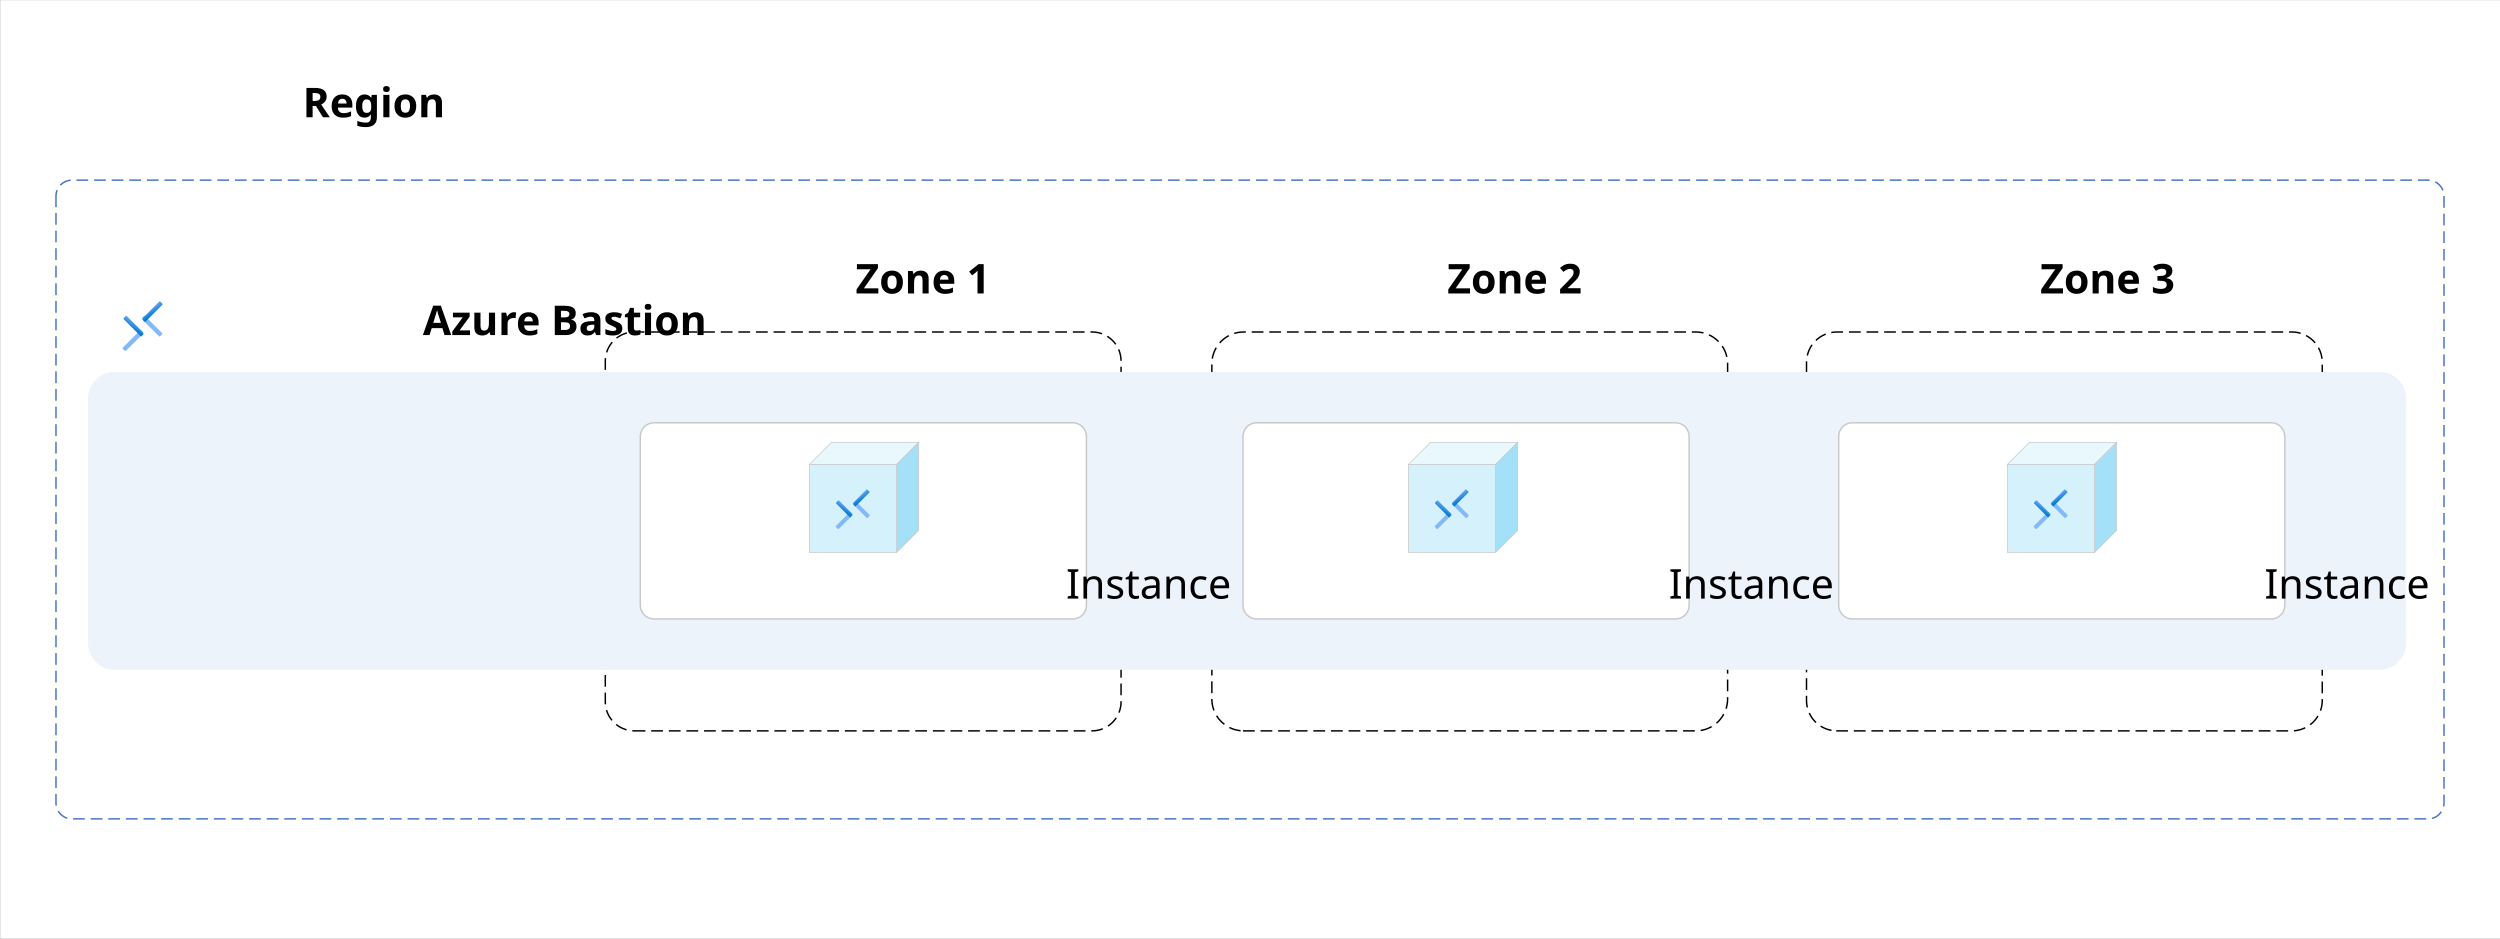
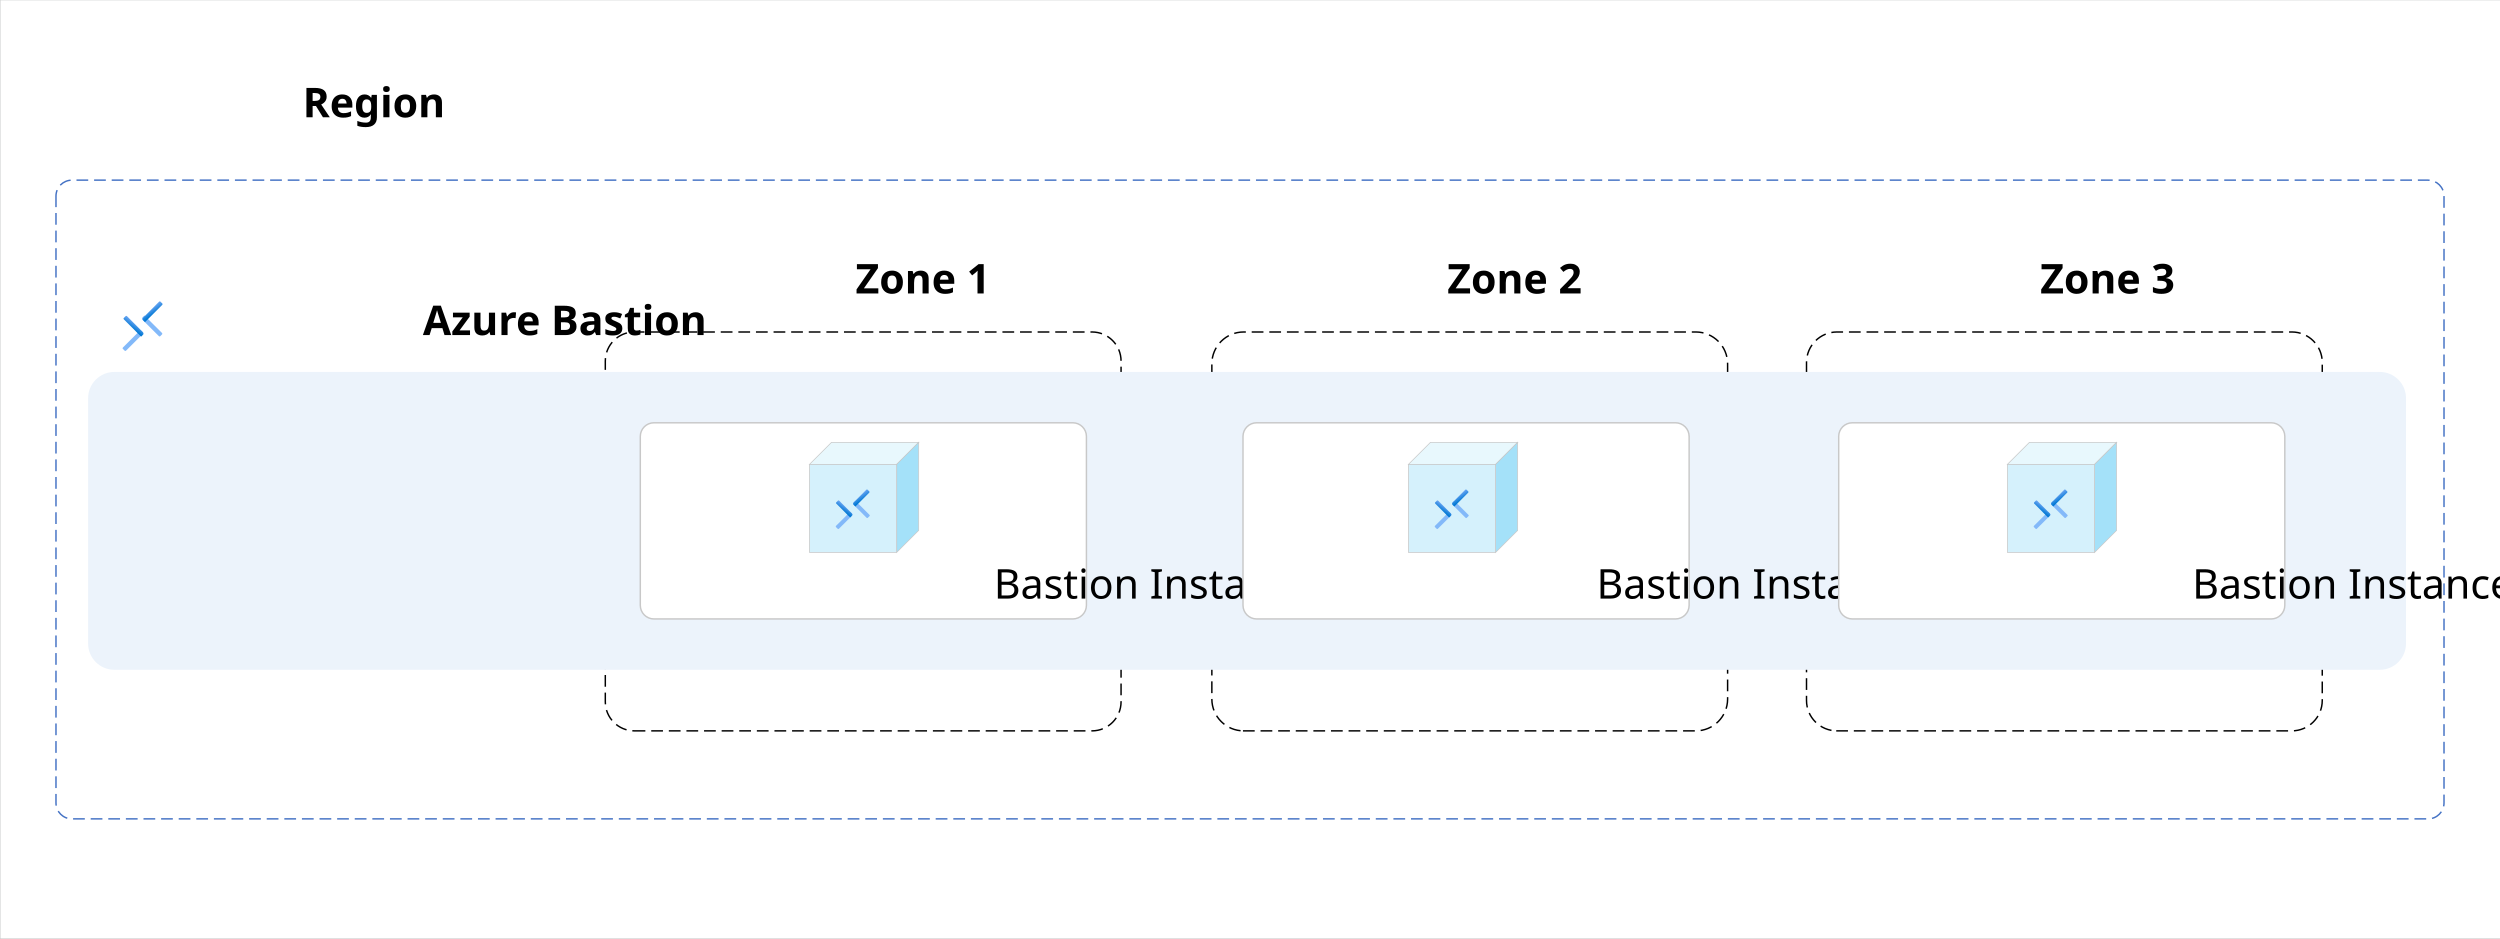
<svg xmlns="http://www.w3.org/2000/svg" xmlns:ns1="http://schemas.microsoft.com/visio/2003/SVGExtensions/" width="11.833in" height="4.444in" viewBox="0 0 852 320" xml:space="preserve" color-interpolation-filters="sRGB" class="st17">
  <ns1:documentProperties ns1:langID="2052" ns1:metric="true" ns1:viewMarkup="false">
    <ns1:userDefs>
      <ns1:ud ns1:nameU="msvSubprocessMaster" ns1:prompt="" ns1:val="VT4(Rectangle)" />
      <ns1:ud ns1:nameU="msvNoAutoConnect" ns1:val="VT0(1):26" />
      <ns1:ud ns1:nameU="visExportToWordPreferences" ns1:val="VT4(ConnectorsInclusion:0;DGsInclusion:1;EmptyMetadataInclusion:1;EmptyShapesInclusion:0;HyperlinkInclusion:0;SnippetTransparency:30;)" />
    </ns1:userDefs>
  </ns1:documentProperties>
  <style type="text/css">
	
		.st1 {fill:#ffffff;stroke:#c7c8c8;stroke-width:0.25}
		.st2 {fill:#ffffff;stroke:#4472c4;stroke-dasharray:3.5,2.5;stroke-width:0.5}
		.st3 {fill:none;stroke:none;stroke-width:0.5}
		.st4 {fill:#000000;font-family:Segoe UI;font-size:1.167em;font-weight:bold}
		.st5 {font-size:1em}
		.st6 {fill:#ffffff;stroke:#000000;stroke-dasharray:3.5,2.5;stroke-width:0.5}
		.st7 {fill:#ecf3fb;stroke:none;stroke-width:0.5}
		.st8 {fill:#83b9f9;stroke:none;stroke-linecap:butt;stroke-width:0.75}
		.st9 {fill:url(#grad0-37);stroke:none;stroke-linecap:butt;stroke-width:0.75}
		.st10 {fill:url(#grad0-43);stroke:none;stroke-linecap:butt;stroke-width:0.75}
		.st11 {fill:#ffffff;stroke:#c8c8c8;stroke-width:0.5}
		.st12 {fill:none;stroke:none;stroke-width:1.5}
		.st13 {fill:#000000;font-family:Segoe UI;font-size:1.167em}
		.st14 {fill:#e8f8fd;stroke:#c7c8c8;stroke-width:0.25}
		.st15 {fill:#a4e1f9;stroke:#c7c8c8;stroke-width:0.25}
		.st16 {fill:#d5f1fc;stroke:#c7c8c8;stroke-width:0.25}
		.st17 {fill:none;fill-rule:evenodd;font-size:12px;overflow:visible;stroke-linecap:square;stroke-miterlimit:3}
	
	</style>
  <defs id="Patterns_And_Gradients">
    <linearGradient id="grad0-37" x1="0" y1="0" x2="1" y2="0" gradientTransform="rotate(45.081 0.5 0.5)">
      <stop offset="0" stop-color="#5ea0ef" stop-opacity="1" />
      <stop offset="1" stop-color="#0078d4" stop-opacity="1" />
    </linearGradient>
    <linearGradient id="grad0-43" x1="0" y1="0" x2="1" y2="0" gradientTransform="rotate(-45.081 0.5 0.5)">
      <stop offset="0" stop-color="#5ea0ef" stop-opacity="1" />
      <stop offset="1" stop-color="#0078d4" stop-opacity="1" />
    </linearGradient>
  </defs>
  <g ns1:mID="12" ns1:index="1" ns1:groupContext="foregroundPage">
    <ns1:userDefs>
      <ns1:ud ns1:nameU="msvThemeOrder" ns1:val="VT0(0):26" />
      <ns1:ud ns1:nameU="visNavType" ns1:val="VT0(1):26" />
    </ns1:userDefs>
    <ns1:pageProperties ns1:drawingScale="0.0138889" ns1:pageScale="0.0138889" ns1:drawingUnits="29" ns1:shadowOffsetX="8.50394" ns1:shadowOffsetY="-8.50394" />
    <ns1:layer ns1:name="Flowchart" ns1:index="0" />
    <ns1:layer ns1:name="Connector" ns1:index="1" />
    <g id="shape70-1" ns1:mID="70" ns1:groupContext="shape" transform="translate(8.83032E-06,-0.0244957)">
      <ns1:userDefs>
        <ns1:ud ns1:nameU="visVersion" ns1:val="VT0(15):26" />
        <ns1:ud ns1:nameU="visNavOrder" ns1:val="VT0(23000):26" />
      </ns1:userDefs>
      <rect x="0" y="7.82502E-06" width="855" height="320" class="st1" />
    </g>
    <g id="group71-3" transform="translate(19.0489,-40.9021)" ns1:mID="71" ns1:groupContext="group">
      <ns1:userDefs>
        <ns1:ud ns1:nameU="visNavOrder" ns1:val="VT0(24000):26" />
      </ns1:userDefs>
      <g id="shape1-4" ns1:mID="1" ns1:groupContext="shape" transform="translate(320,102.307) rotate(90)">
        <ns1:userDefs>
          <ns1:ud ns1:nameU="CTypeTopLeftSnip" ns1:prompt="" ns1:val="VT0(0):5" />
          <ns1:ud ns1:nameU="CTypeTopRightSnip" ns1:prompt="" ns1:val="VT0(0):5" />
          <ns1:ud ns1:nameU="CTypeBotLeftSnip" ns1:prompt="" ns1:val="VT0(0):5" />
          <ns1:ud ns1:nameU="CTypeBotRightSnip" ns1:prompt="" ns1:val="VT0(0):5" />
          <ns1:ud ns1:nameU="CornerLockHoriz" ns1:prompt="" ns1:val="VT0(1):5" />
          <ns1:ud ns1:nameU="CornerLockVert" ns1:prompt="" ns1:val="VT0(1):5" />
          <ns1:ud ns1:nameU="CornerLockDiag" ns1:prompt="" ns1:val="VT0(0):5" />
          <ns1:ud ns1:nameU="TopLeftOffset" ns1:prompt="" ns1:val="VT0(0.15748031496063):24" />
          <ns1:ud ns1:nameU="TopRightOffset" ns1:prompt="" ns1:val="VT0(0.15748031496063):24" />
          <ns1:ud ns1:nameU="BotLeftOffset" ns1:prompt="" ns1:val="VT0(0.15748031496063):24" />
          <ns1:ud ns1:nameU="BotRightOffset" ns1:prompt="" ns1:val="VT0(0.15748031496063):24" />
          <ns1:ud ns1:nameU="visVersion" ns1:prompt="" ns1:val="VT0(15):26" />
          <ns1:ud ns1:nameU="TopLeftOffset" ns1:prompt="" ns1:val="VT0(0.075399200410844):1" />
          <ns1:ud ns1:nameU="TopRightOffset" ns1:prompt="" ns1:val="VT0(0.075399200410844):1" />
          <ns1:ud ns1:nameU="BotLeftOffset" ns1:prompt="" ns1:val="VT0(0.075399200410844):1" />
          <ns1:ud ns1:nameU="BotRightOffset" ns1:prompt="" ns1:val="VT0(0.075399200410844):1" />
          <ns1:ud ns1:nameU="visNavOrder" ns1:val="VT0(13000):26" />
        </ns1:userDefs>
        <path d="M5.43 320 L212.26 320 A5.429 5.429 -180 0 0 217.69 314.57 L217.69 -488.47 A5.429 5.429 -180 0 0         212.26 -493.9 L5.43 -493.9 A5.429 5.429 -180 0 0 0 -488.47 L0 314.57 A5.429 5.429 -180 0 0 5.43         320 Z" class="st2" />
      </g>
      <g id="shape2-6" ns1:mID="2" ns1:groupContext="shape" transform="translate(188.415,-166.572)">
        <ns1:userDefs>
          <ns1:ud ns1:nameU="visNavOrder" ns1:prompt="" ns1:val="VT0(4000):26" />
        </ns1:userDefs>
        <ns1:textBlock ns1:margins="rect(4,4,4,4)" ns1:tabSpace="42.5197" />
        <ns1:textRect cx="93.017" cy="303.286" width="186.04" height="33.429" />
        <rect x="0" y="286.571" width="186.035" height="33.429" class="st3" />
        <text x="4" y="307.49" class="st4" ns1:langID="1033">
          <ns1:paragraph ns1:bulletSize="0.166667" />
          <ns1:tabList />Zone 1</text>
      </g>
      <g id="shape3-9" ns1:mID="3" ns1:groupContext="shape" transform="translate(-6.39488E-14,-226.62)">
        <ns1:userDefs>
          <ns1:ud ns1:nameU="visNavOrder" ns1:prompt="" ns1:val="VT0(5000):26" />
        </ns1:userDefs>
        <ns1:textBlock ns1:margins="rect(4,4,4,4)" ns1:tabSpace="42.5197" />
        <ns1:textRect cx="93.017" cy="303.286" width="186.04" height="33.429" />
        <rect x="0" y="286.571" width="186.035" height="33.429" class="st3" />
        <text x="4" y="307.49" class="st4" ns1:langID="1033">
          <ns1:paragraph ns1:bulletSize="0.166667" />
          <ns1:tabList />Region</text>
      </g>
      <g id="shape4-12" ns1:mID="4" ns1:groupContext="shape" transform="translate(390.088,-166.572)">
        <ns1:userDefs>
          <ns1:ud ns1:nameU="visNavOrder" ns1:prompt="" ns1:val="VT0(6000):26" />
        </ns1:userDefs>
        <ns1:textBlock ns1:margins="rect(4,4,4,4)" ns1:tabSpace="42.5197" />
        <ns1:textRect cx="93.017" cy="303.286" width="186.04" height="33.429" />
        <rect x="0" y="286.571" width="186.035" height="33.429" class="st3" />
        <text x="4" y="307.49" class="st4" ns1:langID="1033">
          <ns1:paragraph ns1:bulletSize="0.166667" />
          <ns1:tabList />Zone <tspan class="st5" ns1:langID="2052">2</tspan>
        </text>
      </g>
      <g id="shape5-16" ns1:mID="5" ns1:groupContext="shape" transform="translate(592.17,-166.572)">
        <ns1:userDefs>
          <ns1:ud ns1:nameU="visNavOrder" ns1:prompt="" ns1:val="VT0(7000):26" />
        </ns1:userDefs>
        <ns1:textBlock ns1:margins="rect(4,4,4,4)" ns1:tabSpace="42.5197" />
        <ns1:textRect cx="93.017" cy="303.286" width="186.04" height="33.429" />
        <rect x="0" y="286.571" width="186.035" height="33.429" class="st3" />
        <text x="4" y="307.49" class="st4" ns1:langID="1033">
          <ns1:paragraph ns1:bulletSize="0.166667" />
          <ns1:tabList />Zone <tspan class="st5" ns1:langID="2052">3</tspan>
        </text>
      </g>
      <g id="shape6-20" ns1:mID="6" ns1:groupContext="shape" transform="translate(187.225,-30)">
        <ns1:userDefs>
          <ns1:ud ns1:nameU="CTypeTopLeftSnip" ns1:prompt="" ns1:val="VT0(0):5" />
          <ns1:ud ns1:nameU="CTypeTopRightSnip" ns1:prompt="" ns1:val="VT0(0):5" />
          <ns1:ud ns1:nameU="CTypeBotLeftSnip" ns1:prompt="" ns1:val="VT0(0):5" />
          <ns1:ud ns1:nameU="CTypeBotRightSnip" ns1:prompt="" ns1:val="VT0(0):5" />
          <ns1:ud ns1:nameU="CornerLockHoriz" ns1:prompt="" ns1:val="VT0(1):5" />
          <ns1:ud ns1:nameU="CornerLockVert" ns1:prompt="" ns1:val="VT0(1):5" />
          <ns1:ud ns1:nameU="CornerLockDiag" ns1:prompt="" ns1:val="VT0(0):5" />
          <ns1:ud ns1:nameU="TopLeftOffset" ns1:prompt="" ns1:val="VT0(0.15748031496063):24" />
          <ns1:ud ns1:nameU="TopRightOffset" ns1:prompt="" ns1:val="VT0(0.15748031496063):24" />
          <ns1:ud ns1:nameU="BotLeftOffset" ns1:prompt="" ns1:val="VT0(0.15748031496063):24" />
          <ns1:ud ns1:nameU="BotRightOffset" ns1:prompt="" ns1:val="VT0(0.15748031496063):24" />
          <ns1:ud ns1:nameU="visVersion" ns1:prompt="" ns1:val="VT0(15):26" />
          <ns1:ud ns1:nameU="TopLeftOffset" ns1:prompt="" ns1:val="VT0(0.1374985888619):1" />
          <ns1:ud ns1:nameU="TopRightOffset" ns1:prompt="" ns1:val="VT0(0.1374985888619):1" />
          <ns1:ud ns1:nameU="BotLeftOffset" ns1:prompt="" ns1:val="VT0(0.1374985888619):1" />
          <ns1:ud ns1:nameU="BotRightOffset" ns1:prompt="" ns1:val="VT0(0.1374985888619):1" />
          <ns1:ud ns1:nameU="visNavOrder" ns1:val="VT0(8000):26" />
        </ns1:userDefs>
        <path d="M9.9 320 L165.88 320 A9.9 9.9 -180 0 0 175.78 310.1 L175.78 193.95 A9.9 9.9 -180 0 0 165.88         184.05 L9.9 184.05 A9.9 9.9 -180 0 0 -0 193.95 L0 310.1 A9.9 9.9 -180 0 0 9.9 320 Z" class="st6" />
      </g>
      <g id="shape7-22" ns1:mID="7" ns1:groupContext="shape" transform="translate(393.951,-30)">
        <ns1:userDefs>
          <ns1:ud ns1:nameU="CTypeTopLeftSnip" ns1:prompt="" ns1:val="VT0(0):5" />
          <ns1:ud ns1:nameU="CTypeTopRightSnip" ns1:prompt="" ns1:val="VT0(0):5" />
          <ns1:ud ns1:nameU="CTypeBotLeftSnip" ns1:prompt="" ns1:val="VT0(0):5" />
          <ns1:ud ns1:nameU="CTypeBotRightSnip" ns1:prompt="" ns1:val="VT0(0):5" />
          <ns1:ud ns1:nameU="CornerLockHoriz" ns1:prompt="" ns1:val="VT0(1):5" />
          <ns1:ud ns1:nameU="CornerLockVert" ns1:prompt="" ns1:val="VT0(1):5" />
          <ns1:ud ns1:nameU="CornerLockDiag" ns1:prompt="" ns1:val="VT0(0):5" />
          <ns1:ud ns1:nameU="TopLeftOffset" ns1:prompt="" ns1:val="VT0(0.15748031496063):24" />
          <ns1:ud ns1:nameU="TopRightOffset" ns1:prompt="" ns1:val="VT0(0.15748031496063):24" />
          <ns1:ud ns1:nameU="BotLeftOffset" ns1:prompt="" ns1:val="VT0(0.15748031496063):24" />
          <ns1:ud ns1:nameU="BotRightOffset" ns1:prompt="" ns1:val="VT0(0.15748031496063):24" />
          <ns1:ud ns1:nameU="visVersion" ns1:prompt="" ns1:val="VT0(15):26" />
          <ns1:ud ns1:nameU="TopLeftOffset" ns1:prompt="" ns1:val="VT0(0.150722924695):1" />
          <ns1:ud ns1:nameU="TopRightOffset" ns1:prompt="" ns1:val="VT0(0.150722924695):1" />
          <ns1:ud ns1:nameU="BotLeftOffset" ns1:prompt="" ns1:val="VT0(0.150722924695):1" />
          <ns1:ud ns1:nameU="BotRightOffset" ns1:prompt="" ns1:val="VT0(0.150722924695):1" />
          <ns1:ud ns1:nameU="visNavOrder" ns1:val="VT0(9000):26" />
        </ns1:userDefs>
        <path d="M10.85 320 L164.93 320 A10.852 10.852 -180 0 0 175.78 309.15 L175.78 194.9 A10.852 10.852 -180 0 0 164.93         184.05 L10.85 184.05 A10.852 10.852 -180 0 0 -0 194.9 L0 309.15 A10.852 10.852 -180 0 0 10.85 320         Z" class="st6" />
      </g>
      <g id="shape8-24" ns1:mID="8" ns1:groupContext="shape" transform="translate(596.623,-30)">
        <ns1:userDefs>
          <ns1:ud ns1:nameU="CTypeTopLeftSnip" ns1:prompt="" ns1:val="VT0(0):5" />
          <ns1:ud ns1:nameU="CTypeTopRightSnip" ns1:prompt="" ns1:val="VT0(0):5" />
          <ns1:ud ns1:nameU="CTypeBotLeftSnip" ns1:prompt="" ns1:val="VT0(0):5" />
          <ns1:ud ns1:nameU="CTypeBotRightSnip" ns1:prompt="" ns1:val="VT0(0):5" />
          <ns1:ud ns1:nameU="CornerLockHoriz" ns1:prompt="" ns1:val="VT0(1):5" />
          <ns1:ud ns1:nameU="CornerLockVert" ns1:prompt="" ns1:val="VT0(1):5" />
          <ns1:ud ns1:nameU="CornerLockDiag" ns1:prompt="" ns1:val="VT0(0):5" />
          <ns1:ud ns1:nameU="TopLeftOffset" ns1:prompt="" ns1:val="VT0(0.15748031496063):24" />
          <ns1:ud ns1:nameU="TopRightOffset" ns1:prompt="" ns1:val="VT0(0.15748031496063):24" />
          <ns1:ud ns1:nameU="BotLeftOffset" ns1:prompt="" ns1:val="VT0(0.15748031496063):24" />
          <ns1:ud ns1:nameU="BotRightOffset" ns1:prompt="" ns1:val="VT0(0.15748031496063):24" />
          <ns1:ud ns1:nameU="visVersion" ns1:prompt="" ns1:val="VT0(15):26" />
          <ns1:ud ns1:nameU="TopLeftOffset" ns1:prompt="" ns1:val="VT0(0.14411059711579):1" />
          <ns1:ud ns1:nameU="TopRightOffset" ns1:prompt="" ns1:val="VT0(0.14411059711579):1" />
          <ns1:ud ns1:nameU="BotLeftOffset" ns1:prompt="" ns1:val="VT0(0.14411059711579):1" />
          <ns1:ud ns1:nameU="BotRightOffset" ns1:prompt="" ns1:val="VT0(0.14411059711579):1" />
          <ns1:ud ns1:nameU="visNavOrder" ns1:val="VT0(10000):26" />
        </ns1:userDefs>
        <path d="M10.38 320 L165.4 320 A10.376 10.376 -180 0 0 175.78 309.62 L175.78 194.42 A10.376 10.376 -180 0 0 165.4         184.05 L10.38 184.05 A10.376 10.376 -180 0 0 0 194.42 L0 309.62 A10.376 10.376 -180 0 0 10.38 320         Z" class="st6" />
      </g>
      <g id="shape9-26" ns1:mID="9" ns1:groupContext="shape" transform="translate(330.951,167.666) rotate(90)">
        <ns1:userDefs>
          <ns1:ud ns1:nameU="CTypeTopLeftSnip" ns1:prompt="" ns1:val="VT0(0):5" />
          <ns1:ud ns1:nameU="CTypeTopRightSnip" ns1:prompt="" ns1:val="VT0(0):5" />
          <ns1:ud ns1:nameU="CTypeBotLeftSnip" ns1:prompt="" ns1:val="VT0(0):5" />
          <ns1:ud ns1:nameU="CTypeBotRightSnip" ns1:prompt="" ns1:val="VT0(0):5" />
          <ns1:ud ns1:nameU="CornerLockHoriz" ns1:prompt="" ns1:val="VT0(1):5" />
          <ns1:ud ns1:nameU="CornerLockVert" ns1:prompt="" ns1:val="VT0(1):5" />
          <ns1:ud ns1:nameU="CornerLockDiag" ns1:prompt="" ns1:val="VT0(0):5" />
          <ns1:ud ns1:nameU="TopLeftOffset" ns1:prompt="" ns1:val="VT0(0.15748031496063):24" />
          <ns1:ud ns1:nameU="TopRightOffset" ns1:prompt="" ns1:val="VT0(0.15748031496063):24" />
          <ns1:ud ns1:nameU="BotLeftOffset" ns1:prompt="" ns1:val="VT0(0.15748031496063):24" />
          <ns1:ud ns1:nameU="BotRightOffset" ns1:prompt="" ns1:val="VT0(0.15748031496063):24" />
          <ns1:ud ns1:nameU="visVersion" ns1:prompt="" ns1:val="VT0(15):26" />
          <ns1:ud ns1:nameU="TopLeftOffset" ns1:prompt="" ns1:val="VT0(0.1243593717026):1" />
          <ns1:ud ns1:nameU="TopRightOffset" ns1:prompt="" ns1:val="VT0(0.1243593717026):1" />
          <ns1:ud ns1:nameU="BotLeftOffset" ns1:prompt="" ns1:val="VT0(0.1243593717026):1" />
          <ns1:ud ns1:nameU="BotRightOffset" ns1:prompt="" ns1:val="VT0(0.1243593717026):1" />
          <ns1:ud ns1:nameU="visNavOrder" ns1:val="VT0(11000):26" />
        </ns1:userDefs>
        <path d="M8.95 320 L92.57 320 A8.954 8.954 -180 0 0 101.52 311.05 L101.52 -461.05 A8.954 8.954 -180 0 0 92.57         -470 L8.95 -470 A8.954 8.954 -180 0 0 0 -461.05 L0 311.05 A8.954 8.954 -180 0 0 8.95 320 Z" class="st7" />
      </g>
      <g id="shape10-28" ns1:mID="10" ns1:groupContext="shape" transform="translate(40.9511,-157.384)">
        <ns1:userDefs>
          <ns1:ud ns1:nameU="visNavOrder" ns1:prompt="" ns1:val="VT0(12000):26" />
        </ns1:userDefs>
        <ns1:textBlock ns1:margins="rect(4,4,4,4)" ns1:tabSpace="42.5197" />
        <ns1:textRect cx="54.009" cy="308.286" width="108.02" height="23.429" />
        <rect x="0" y="296.571" width="108.017" height="23.429" class="st3" />
        <text x="4" y="312.49" class="st4" ns1:langID="1033">
          <ns1:paragraph ns1:bulletSize="0.166667" />
          <ns1:tabList />Azure Bastion</text>
      </g>
      <g id="group11-31" transform="translate(20.9511,-159.098)" ns1:mID="11" ns1:groupContext="group">
        <ns1:userDefs>
          <ns1:ud ns1:nameU="visNavOrder" ns1:val="VT0(14000):26" />
        </ns1:userDefs>
        <g id="shape12-32" ns1:mID="12" ns1:groupContext="shape" transform="translate(242.641,526.606) rotate(134.919)">
          <path d="M10 311.2 L10.92 311.2 a0.295 0.337 0 0 1 0.295 0.337 L11.21 319.32 a0.59 0.675 0          0 1 -0.59 0.675 L9.7 320 L9.7 311.54 a0.295 0.337 0 0 1 0.295 -0.337 Z" class="st8" />
        </g>
        <g id="shape13-34" ns1:mID="13" ns1:groupContext="shape" transform="translate(227.432,75.3239) rotate(44.919)">
          <path d="M9.95 311.33 L10.87 311.33 a0.295 0.337 0 0 1 0.295 0.337 L11.16 320 L10.24 320 a0.59          0.675 0 0 1 -0.59 -0.675 L9.65 311.67 a0.295 0.337 0 0 1 0.295 -0.337 L9.95          311.33 Z" class="st9" />
        </g>
        <g id="shape14-38" ns1:mID="14" ns1:groupContext="shape" transform="translate(225.813,90.3187) rotate(45.081)">
          <path d="M3.4 311.2 L4.32 311.2 a0.59 0.675 0 0 1 0.59 0.675 L4.91 319.66 a0.295 0.337 0          0 1 -0.295 0.337 L3.69 320 a0.295 0.337 0 0 1 -0.295 -0.337 L3.4 311.2 Z" class="st8" />
        </g>
        <g id="shape15-40" ns1:mID="15" ns1:groupContext="shape" transform="translate(231.406,531.693) rotate(135.081)">
          <path d="M4.04 311.33 L4.96 311.33 L4.96 319.66 a0.295 0.337 0 0 1 -0.295 0.337 L3.74 320 a0.295          0.337 0 0 1 -0.295 -0.337 L3.45 312 a0.59 0.675 0 0 1 0.59 -0.675 L4.04 311.33          Z" class="st10" />
        </g>
      </g>
      <g id="group33-44" transform="translate(205.407,-68.1434)" ns1:mID="33" ns1:groupContext="group">
        <ns1:userDefs>
          <ns1:ud ns1:nameU="visNavOrder" ns1:val="VT0(19000):26" />
        </ns1:userDefs>
      </g>
      <g id="group34-45" transform="translate(199.151,-68.1434)" ns1:mID="34" ns1:groupContext="group">
        <ns1:userDefs>
          <ns1:ud ns1:nameU="visNavOrder" ns1:val="VT0(20000):26" />
        </ns1:userDefs>
        <g id="shape35-46" ns1:mID="35" ns1:groupContext="shape">
          <ns1:userDefs>
            <ns1:ud ns1:nameU="CTypeTopLeftSnip" ns1:prompt="" ns1:val="VT0(0):5" />
            <ns1:ud ns1:nameU="CTypeTopRightSnip" ns1:prompt="" ns1:val="VT0(0):5" />
            <ns1:ud ns1:nameU="CTypeBotLeftSnip" ns1:prompt="" ns1:val="VT0(0):5" />
            <ns1:ud ns1:nameU="CTypeBotRightSnip" ns1:prompt="" ns1:val="VT0(0):5" />
            <ns1:ud ns1:nameU="CornerLockHoriz" ns1:prompt="" ns1:val="VT0(1):5" />
            <ns1:ud ns1:nameU="CornerLockVert" ns1:prompt="" ns1:val="VT0(1):5" />
            <ns1:ud ns1:nameU="CornerLockDiag" ns1:prompt="" ns1:val="VT0(0):5" />
            <ns1:ud ns1:nameU="TopLeftOffset" ns1:prompt="" ns1:val="VT0(0.15748031496063):24" />
            <ns1:ud ns1:nameU="TopRightOffset" ns1:prompt="" ns1:val="VT0(0.15748031496063):24" />
            <ns1:ud ns1:nameU="BotLeftOffset" ns1:prompt="" ns1:val="VT0(0.15748031496063):24" />
            <ns1:ud ns1:nameU="BotRightOffset" ns1:prompt="" ns1:val="VT0(0.15748031496063):24" />
            <ns1:ud ns1:nameU="visVersion" ns1:prompt="" ns1:val="VT0(15):26" />
            <ns1:ud ns1:nameU="TopLeftOffset" ns1:prompt="" ns1:val="VT0(0.06459508797929):1" />
            <ns1:ud ns1:nameU="TopRightOffset" ns1:prompt="" ns1:val="VT0(0.06459508797929):1" />
            <ns1:ud ns1:nameU="BotLeftOffset" ns1:prompt="" ns1:val="VT0(0.06459508797929):1" />
            <ns1:ud ns1:nameU="BotRightOffset" ns1:prompt="" ns1:val="VT0(0.06459508797929):1" />
            <ns1:ud ns1:nameU="visNavOrder" ns1:val="VT0(91000):26" />
          </ns1:userDefs>
          <path d="M4.65 320 L147.4 320 A4.651 4.651 -180 0 0 152.05 315.35 L152.05 257.79 A4.651 4.651 -180 0          0 147.4 253.14 L4.65 253.14 A4.651 4.651 -180 0 0 0 257.79 L0 315.35 A4.651 4.651 -180 0          0 4.65 320 Z" class="st11" />
        </g>
        <g id="shape36-48" ns1:mID="36" ns1:groupContext="shape" ns1:layerMember="0" transform="translate(7.97564,-3.35215)">
          <ns1:userDefs>
            <ns1:ud ns1:nameU="visNavOrder" ns1:prompt="" ns1:val="VT0(89000):26" />
          </ns1:userDefs>
          <ns1:textBlock ns1:margins="rect(2,2,2,2)" ns1:tabSpace="42.5197" />
          <ns1:textRect cx="68.05" cy="312.209" width="136.1" height="15.582" />
          <rect x="0" y="304.419" width="136.099" height="15.582" class="st12" />
-           <text x="42.47" y="316.41" class="st13" ns1:langID="1033">
+           <text x="17.87" y="316.41" class="st13" ns1:langID="1033">
            <ns1:paragraph ns1:horizAlign="1" />
-             <ns1:tabList />Instance</text>
+             <ns1:tabList />Bastion Instance</text>
        </g>
      </g>
      <g id="group46-51" transform="translate(404.565,-68.1434)" ns1:mID="46" ns1:groupContext="group">
        <ns1:userDefs>
          <ns1:ud ns1:nameU="visNavOrder" ns1:val="VT0(21000):26" />
        </ns1:userDefs>
        <g id="shape47-52" ns1:mID="47" ns1:groupContext="shape">
          <ns1:userDefs>
            <ns1:ud ns1:nameU="CTypeTopLeftSnip" ns1:prompt="" ns1:val="VT0(0):5" />
            <ns1:ud ns1:nameU="CTypeTopRightSnip" ns1:prompt="" ns1:val="VT0(0):5" />
            <ns1:ud ns1:nameU="CTypeBotLeftSnip" ns1:prompt="" ns1:val="VT0(0):5" />
            <ns1:ud ns1:nameU="CTypeBotRightSnip" ns1:prompt="" ns1:val="VT0(0):5" />
            <ns1:ud ns1:nameU="CornerLockHoriz" ns1:prompt="" ns1:val="VT0(1):5" />
            <ns1:ud ns1:nameU="CornerLockVert" ns1:prompt="" ns1:val="VT0(1):5" />
            <ns1:ud ns1:nameU="CornerLockDiag" ns1:prompt="" ns1:val="VT0(0):5" />
            <ns1:ud ns1:nameU="TopLeftOffset" ns1:prompt="" ns1:val="VT0(0.15748031496063):24" />
            <ns1:ud ns1:nameU="TopRightOffset" ns1:prompt="" ns1:val="VT0(0.15748031496063):24" />
            <ns1:ud ns1:nameU="BotLeftOffset" ns1:prompt="" ns1:val="VT0(0.15748031496063):24" />
            <ns1:ud ns1:nameU="BotRightOffset" ns1:prompt="" ns1:val="VT0(0.15748031496063):24" />
            <ns1:ud ns1:nameU="visVersion" ns1:prompt="" ns1:val="VT0(15):26" />
            <ns1:ud ns1:nameU="TopLeftOffset" ns1:prompt="" ns1:val="VT0(0.06459508797929):1" />
            <ns1:ud ns1:nameU="TopRightOffset" ns1:prompt="" ns1:val="VT0(0.06459508797929):1" />
            <ns1:ud ns1:nameU="BotLeftOffset" ns1:prompt="" ns1:val="VT0(0.06459508797929):1" />
            <ns1:ud ns1:nameU="BotRightOffset" ns1:prompt="" ns1:val="VT0(0.06459508797929):1" />
            <ns1:ud ns1:nameU="visNavOrder" ns1:val="VT0(91000):26" />
          </ns1:userDefs>
          <path d="M4.65 320 L147.4 320 A4.651 4.651 -180 0 0 152.05 315.35 L152.05 257.79 A4.651 4.651 -180 0          0 147.4 253.14 L4.65 253.14 A4.651 4.651 -180 0 0 0 257.79 L0 315.35 A4.651 4.651 -180 0          0 4.65 320 Z" class="st11" />
        </g>
        <g id="shape48-54" ns1:mID="48" ns1:groupContext="shape" ns1:layerMember="0" transform="translate(7.97564,-3.35215)">
          <ns1:userDefs>
            <ns1:ud ns1:nameU="visNavOrder" ns1:prompt="" ns1:val="VT0(89000):26" />
          </ns1:userDefs>
          <ns1:textBlock ns1:margins="rect(2,2,2,2)" ns1:tabSpace="42.5197" />
          <ns1:textRect cx="68.05" cy="312.209" width="136.1" height="15.582" />
          <rect x="0" y="304.419" width="136.099" height="15.582" class="st12" />
-           <text x="42.47" y="316.41" class="st13" ns1:langID="1033">
+           <text x="17.87" y="316.41" class="st13" ns1:langID="1033">
            <ns1:paragraph ns1:horizAlign="1" />
-             <ns1:tabList />Instance</text>
+             <ns1:tabList />Bastion Instance</text>
        </g>
      </g>
      <g id="group58-57" transform="translate(607.591,-68.1434)" ns1:mID="58" ns1:groupContext="group">
        <ns1:userDefs>
          <ns1:ud ns1:nameU="visNavOrder" ns1:val="VT0(22000):26" />
        </ns1:userDefs>
        <g id="shape59-58" ns1:mID="59" ns1:groupContext="shape">
          <ns1:userDefs>
            <ns1:ud ns1:nameU="CTypeTopLeftSnip" ns1:prompt="" ns1:val="VT0(0):5" />
            <ns1:ud ns1:nameU="CTypeTopRightSnip" ns1:prompt="" ns1:val="VT0(0):5" />
            <ns1:ud ns1:nameU="CTypeBotLeftSnip" ns1:prompt="" ns1:val="VT0(0):5" />
            <ns1:ud ns1:nameU="CTypeBotRightSnip" ns1:prompt="" ns1:val="VT0(0):5" />
            <ns1:ud ns1:nameU="CornerLockHoriz" ns1:prompt="" ns1:val="VT0(1):5" />
            <ns1:ud ns1:nameU="CornerLockVert" ns1:prompt="" ns1:val="VT0(1):5" />
            <ns1:ud ns1:nameU="CornerLockDiag" ns1:prompt="" ns1:val="VT0(0):5" />
            <ns1:ud ns1:nameU="TopLeftOffset" ns1:prompt="" ns1:val="VT0(0.15748031496063):24" />
            <ns1:ud ns1:nameU="TopRightOffset" ns1:prompt="" ns1:val="VT0(0.15748031496063):24" />
            <ns1:ud ns1:nameU="BotLeftOffset" ns1:prompt="" ns1:val="VT0(0.15748031496063):24" />
            <ns1:ud ns1:nameU="BotRightOffset" ns1:prompt="" ns1:val="VT0(0.15748031496063):24" />
            <ns1:ud ns1:nameU="visVersion" ns1:prompt="" ns1:val="VT0(15):26" />
            <ns1:ud ns1:nameU="TopLeftOffset" ns1:prompt="" ns1:val="VT0(0.06459508797929):1" />
            <ns1:ud ns1:nameU="TopRightOffset" ns1:prompt="" ns1:val="VT0(0.06459508797929):1" />
            <ns1:ud ns1:nameU="BotLeftOffset" ns1:prompt="" ns1:val="VT0(0.06459508797929):1" />
            <ns1:ud ns1:nameU="BotRightOffset" ns1:prompt="" ns1:val="VT0(0.06459508797929):1" />
            <ns1:ud ns1:nameU="visNavOrder" ns1:val="VT0(91000):26" />
          </ns1:userDefs>
          <path d="M4.65 320 L147.4 320 A4.651 4.651 -180 0 0 152.05 315.35 L152.05 257.79 A4.651 4.651 -180 0          0 147.4 253.14 L4.65 253.14 A4.651 4.651 -180 0 0 0 257.79 L0 315.35 A4.651 4.651 -180 0          0 4.65 320 Z" class="st11" />
        </g>
        <g id="shape60-60" ns1:mID="60" ns1:groupContext="shape" ns1:layerMember="0" transform="translate(7.97564,-3.35215)">
          <ns1:userDefs>
            <ns1:ud ns1:nameU="visNavOrder" ns1:prompt="" ns1:val="VT0(89000):26" />
          </ns1:userDefs>
          <ns1:textBlock ns1:margins="rect(2,2,2,2)" ns1:tabSpace="42.5197" />
          <ns1:textRect cx="68.05" cy="312.209" width="136.1" height="15.582" />
          <rect x="0" y="304.419" width="136.099" height="15.582" class="st12" />
-           <text x="42.47" y="316.41" class="st13" ns1:langID="1033">
+           <text x="17.87" y="316.41" class="st13" ns1:langID="1033">
            <ns1:paragraph ns1:horizAlign="1" />
-             <ns1:tabList />Instance</text>
+             <ns1:tabList />Bastion Instance</text>
        </g>
      </g>
    </g>
    <g id="group1003-63" transform="translate(250.022,-366.278)" ns1:mID="1003" ns1:groupContext="group">
      <ns1:userDefs>
        <ns1:ud ns1:nameU="visNavOrder" ns1:val="VT0(26000):26" />
      </ns1:userDefs>
      <g id="shape1004-64" ns1:mID="1004" ns1:groupContext="shape" transform="translate(241.951,529.865) rotate(134.919)">
        <path d="M9.24 312.9 L10.09 312.9 a0.272 0.272 0 0 1 0.272 0.272 L10.36 319.45 a0.545 0.545 0 0 1 -0.545         0.545 L8.96 320 L8.96 313.17 a0.272 0.272 0 0 1 0.273 -0.272 Z" class="st8" />
      </g>
      <g id="shape1005-66" ns1:mID="1005" ns1:groupContext="shape" transform="translate(227.676,78.3433) rotate(44.919)">
        <path d="M9.19 313 L10.04 313 a0.272 0.272 0 0 1 0.272 0.272 L10.31 320 L9.46 320 a0.545 0.545 0 0 1         -0.545 -0.545 L8.92 313.27 a0.272 0.272 0 0 1 0.272 -0.272 L9.19 313 Z" class="st9" />
      </g>
      <g id="shape1006-69" ns1:mID="1006" ns1:groupContext="shape" transform="translate(226.594,90.8334) rotate(45.081)">
        <path d="M3.14 312.9 L3.99 312.9 a0.545 0.545 0 0 1 0.545 0.545 L4.54 319.73 a0.272 0.272 0 0 1 -0.272         0.272 L3.41 320 a0.272 0.272 0 0 1 -0.272 -0.272 L3.14 312.9 Z" class="st8" />
      </g>
    </g>
    <g id="group1014-71" transform="translate(275.86,-131.731)" ns1:mID="1014" ns1:groupContext="group">
      <ns1:userDefs>
        <ns1:ud ns1:nameU="visNavOrder" ns1:val="VT0(29000):26" />
      </ns1:userDefs>
      <g id="group1008-72" ns1:mID="1008" ns1:groupContext="group">
        <ns1:userDefs>
          <ns1:ud ns1:nameU="visNavOrder" ns1:val="VT0(27000):26" />
        </ns1:userDefs>
        <g id="group1000-73" ns1:mID="1000" ns1:groupContext="group">
          <ns1:userDefs>
            <ns1:ud ns1:nameU="visVersion" ns1:prompt="" ns1:val="VT0(15):26" />
            <ns1:ud ns1:nameU="visNavOrder" ns1:val="VT0(25000):26" />
          </ns1:userDefs>
          <g id="shape1001-74" ns1:mID="1001" ns1:groupContext="shape">
            <ns1:userDefs>
              <ns1:ud ns1:nameU="ControlHeight" ns1:prompt="" ns1:val="VT0(0.94488188976378):24" />
              <ns1:ud ns1:nameU="FillForegnd" ns1:prompt="" ns1:val="VT5(1)" />
              <ns1:ud ns1:nameU="ControlHeight" ns1:prompt="" ns1:val="VT0(0.41666665647784):1" />
              <ns1:ud ns1:nameU="FillForegnd" ns1:prompt="" ns1:val="VT5(#d5f1fc)" />
            </ns1:userDefs>
            <path d="M0 290 L29.72 290 L37.22 282.5 L7.5 282.5 L0 290 Z" class="st14" />
          </g>
          <g id="shape1002-76" ns1:mID="1002" ns1:groupContext="shape">
            <ns1:userDefs>
              <ns1:ud ns1:nameU="ControlHeight" ns1:prompt="" ns1:val="VT0(0.94488188976378):24" />
              <ns1:ud ns1:nameU="FillForegnd" ns1:prompt="" ns1:val="VT5(1)" />
              <ns1:ud ns1:nameU="ControlHeight" ns1:prompt="" ns1:val="VT0(0.41666665647784):1" />
              <ns1:ud ns1:nameU="FillForegnd" ns1:prompt="" ns1:val="VT5(#d5f1fc)" />
            </ns1:userDefs>
            <path d="M29.72 320 L37.22 312.5 L37.22 282.5 L29.72 290 L29.72 320 Z" class="st15" />
          </g>
          <g id="shape1000-78" ns1:mID="1000" ns1:groupContext="groupContent">
            <rect x="0" y="290" width="29.716" height="30" class="st16" />
          </g>
        </g>
      </g>
      <g id="group1009-80" transform="translate(6.61569,-7.84524)" ns1:mID="1009" ns1:groupContext="group">
        <ns1:userDefs>
          <ns1:ud ns1:nameU="visNavOrder" ns1:val="VT0(28000):26" />
        </ns1:userDefs>
        <g id="shape1010-81" ns1:mID="1010" ns1:groupContext="shape" transform="translate(241.951,529.865) rotate(134.919)">
          <path d="M9.24 312.9 L10.09 312.9 a0.272 0.272 0 0 1 0.272 0.272 L10.36 319.45 a0.545 0.545 0 0 1          -0.545 0.545 L8.96 320 L8.96 313.17 a0.272 0.272 0 0 1 0.273 -0.272 Z" class="st8" />
        </g>
        <g id="shape1011-83" ns1:mID="1011" ns1:groupContext="shape" transform="translate(227.676,78.3433) rotate(44.919)">
          <path d="M9.19 313 L10.04 313 a0.272 0.272 0 0 1 0.272 0.272 L10.31 320 L9.46 320 a0.545 0.545 0          0 1 -0.545 -0.545 L8.92 313.27 a0.272 0.272 0 0 1 0.272 -0.272 L9.19 313 Z" class="st9" />
        </g>
        <g id="shape1012-86" ns1:mID="1012" ns1:groupContext="shape" transform="translate(226.594,90.8334) rotate(45.081)">
          <path d="M3.14 312.9 L3.99 312.9 a0.545 0.545 0 0 1 0.545 0.545 L4.54 319.73 a0.272 0.272 0 0 1 -0.272          0.272 L3.41 320 a0.272 0.272 0 0 1 -0.272 -0.272 L3.14 312.9 Z" class="st8" />
        </g>
        <g id="shape1013-88" ns1:mID="1013" ns1:groupContext="shape" transform="translate(231.504,534.355) rotate(135.081)">
          <path d="M3.73 313 L4.58 313 L4.58 319.73 a0.272 0.272 0 0 1 -0.272 0.272 L3.46 320 a0.272 0.272          0 0 1 -0.272 -0.272 L3.19 313.54 a0.545 0.545 0 0 1 0.545 -0.545 L3.73 313 Z" class="st10" />
        </g>
      </g>
    </g>
    <g id="group1015-91" transform="translate(480,-131.731)" ns1:mID="1015" ns1:groupContext="group">
      <ns1:userDefs>
        <ns1:ud ns1:nameU="visNavOrder" ns1:val="VT0(30000):26" />
      </ns1:userDefs>
      <g id="group1016-92" ns1:mID="1016" ns1:groupContext="group">
        <ns1:userDefs>
          <ns1:ud ns1:nameU="visNavOrder" ns1:val="VT0(27000):26" />
        </ns1:userDefs>
        <g id="group1017-93" ns1:mID="1017" ns1:groupContext="group">
          <ns1:userDefs>
            <ns1:ud ns1:nameU="visVersion" ns1:prompt="" ns1:val="VT0(15):26" />
            <ns1:ud ns1:nameU="visNavOrder" ns1:val="VT0(25000):26" />
          </ns1:userDefs>
          <g id="shape1018-94" ns1:mID="1018" ns1:groupContext="shape">
            <ns1:userDefs>
              <ns1:ud ns1:nameU="ControlHeight" ns1:prompt="" ns1:val="VT0(0.94488188976378):24" />
              <ns1:ud ns1:nameU="FillForegnd" ns1:prompt="" ns1:val="VT5(1)" />
              <ns1:ud ns1:nameU="ControlHeight" ns1:prompt="" ns1:val="VT0(0.41666665647784):1" />
              <ns1:ud ns1:nameU="FillForegnd" ns1:prompt="" ns1:val="VT5(#d5f1fc)" />
            </ns1:userDefs>
            <path d="M0 290 L29.72 290 L37.22 282.5 L7.5 282.5 L0 290 Z" class="st14" />
          </g>
          <g id="shape1019-96" ns1:mID="1019" ns1:groupContext="shape">
            <ns1:userDefs>
              <ns1:ud ns1:nameU="ControlHeight" ns1:prompt="" ns1:val="VT0(0.94488188976378):24" />
              <ns1:ud ns1:nameU="FillForegnd" ns1:prompt="" ns1:val="VT5(1)" />
              <ns1:ud ns1:nameU="ControlHeight" ns1:prompt="" ns1:val="VT0(0.41666665647784):1" />
              <ns1:ud ns1:nameU="FillForegnd" ns1:prompt="" ns1:val="VT5(#d5f1fc)" />
            </ns1:userDefs>
            <path d="M29.72 320 L37.22 312.5 L37.22 282.5 L29.72 290 L29.72 320 Z" class="st15" />
          </g>
          <g id="shape1017-98" ns1:mID="1017" ns1:groupContext="groupContent">
            <rect x="0" y="290" width="29.716" height="30" class="st16" />
          </g>
        </g>
      </g>
      <g id="group1020-100" transform="translate(6.61569,-7.84524)" ns1:mID="1020" ns1:groupContext="group">
        <ns1:userDefs>
          <ns1:ud ns1:nameU="visNavOrder" ns1:val="VT0(28000):26" />
        </ns1:userDefs>
        <g id="shape1021-101" ns1:mID="1021" ns1:groupContext="shape" transform="translate(241.951,529.865) rotate(134.919)">
          <path d="M9.24 312.9 L10.09 312.9 a0.272 0.272 0 0 1 0.272 0.272 L10.36 319.45 a0.545 0.545 0 0 1          -0.545 0.545 L8.96 320 L8.96 313.17 a0.272 0.272 0 0 1 0.273 -0.272 Z" class="st8" />
        </g>
        <g id="shape1022-103" ns1:mID="1022" ns1:groupContext="shape" transform="translate(227.676,78.3433) rotate(44.919)">
          <path d="M9.19 313 L10.04 313 a0.272 0.272 0 0 1 0.272 0.272 L10.31 320 L9.46 320 a0.545 0.545 0          0 1 -0.545 -0.545 L8.92 313.27 a0.272 0.272 0 0 1 0.272 -0.272 L9.19 313 Z" class="st9" />
        </g>
        <g id="shape1023-106" ns1:mID="1023" ns1:groupContext="shape" transform="translate(226.594,90.8334) rotate(45.081)">
          <path d="M3.14 312.9 L3.99 312.9 a0.545 0.545 0 0 1 0.545 0.545 L4.54 319.73 a0.272 0.272 0 0 1 -0.272          0.272 L3.41 320 a0.272 0.272 0 0 1 -0.272 -0.272 L3.14 312.9 Z" class="st8" />
        </g>
        <g id="shape1024-108" ns1:mID="1024" ns1:groupContext="shape" transform="translate(231.504,534.355) rotate(135.081)">
          <path d="M3.73 313 L4.58 313 L4.58 319.73 a0.272 0.272 0 0 1 -0.272 0.272 L3.46 320 a0.272 0.272          0 0 1 -0.272 -0.272 L3.19 313.54 a0.545 0.545 0 0 1 0.545 -0.545 L3.73 313 Z" class="st10" />
        </g>
      </g>
    </g>
    <g id="group1025-111" transform="translate(684.14,-131.731)" ns1:mID="1025" ns1:groupContext="group">
      <ns1:userDefs>
        <ns1:ud ns1:nameU="visNavOrder" ns1:val="VT0(31000):26" />
      </ns1:userDefs>
      <g id="group1026-112" ns1:mID="1026" ns1:groupContext="group">
        <ns1:userDefs>
          <ns1:ud ns1:nameU="visNavOrder" ns1:val="VT0(27000):26" />
        </ns1:userDefs>
        <g id="group1027-113" ns1:mID="1027" ns1:groupContext="group">
          <ns1:userDefs>
            <ns1:ud ns1:nameU="visVersion" ns1:prompt="" ns1:val="VT0(15):26" />
            <ns1:ud ns1:nameU="visNavOrder" ns1:val="VT0(25000):26" />
          </ns1:userDefs>
          <g id="shape1028-114" ns1:mID="1028" ns1:groupContext="shape">
            <ns1:userDefs>
              <ns1:ud ns1:nameU="ControlHeight" ns1:prompt="" ns1:val="VT0(0.94488188976378):24" />
              <ns1:ud ns1:nameU="FillForegnd" ns1:prompt="" ns1:val="VT5(1)" />
              <ns1:ud ns1:nameU="ControlHeight" ns1:prompt="" ns1:val="VT0(0.41666665647784):1" />
              <ns1:ud ns1:nameU="FillForegnd" ns1:prompt="" ns1:val="VT5(#d5f1fc)" />
            </ns1:userDefs>
            <path d="M0 290 L29.72 290 L37.22 282.5 L7.5 282.5 L0 290 Z" class="st14" />
          </g>
          <g id="shape1029-116" ns1:mID="1029" ns1:groupContext="shape">
            <ns1:userDefs>
              <ns1:ud ns1:nameU="ControlHeight" ns1:prompt="" ns1:val="VT0(0.94488188976378):24" />
              <ns1:ud ns1:nameU="FillForegnd" ns1:prompt="" ns1:val="VT5(1)" />
              <ns1:ud ns1:nameU="ControlHeight" ns1:prompt="" ns1:val="VT0(0.41666665647784):1" />
              <ns1:ud ns1:nameU="FillForegnd" ns1:prompt="" ns1:val="VT5(#d5f1fc)" />
            </ns1:userDefs>
            <path d="M29.72 320 L37.22 312.5 L37.22 282.5 L29.72 290 L29.72 320 Z" class="st15" />
          </g>
          <g id="shape1027-118" ns1:mID="1027" ns1:groupContext="groupContent">
            <rect x="0" y="290" width="29.716" height="30" class="st16" />
          </g>
        </g>
      </g>
      <g id="group1030-120" transform="translate(6.61569,-7.84524)" ns1:mID="1030" ns1:groupContext="group">
        <ns1:userDefs>
          <ns1:ud ns1:nameU="visNavOrder" ns1:val="VT0(28000):26" />
        </ns1:userDefs>
        <g id="shape1031-121" ns1:mID="1031" ns1:groupContext="shape" transform="translate(241.951,529.865) rotate(134.919)">
          <path d="M9.24 312.9 L10.09 312.9 a0.272 0.272 0 0 1 0.272 0.272 L10.36 319.45 a0.545 0.545 0 0 1          -0.545 0.545 L8.96 320 L8.96 313.17 a0.272 0.272 0 0 1 0.273 -0.272 Z" class="st8" />
        </g>
        <g id="shape1032-123" ns1:mID="1032" ns1:groupContext="shape" transform="translate(227.676,78.3433) rotate(44.919)">
          <path d="M9.19 313 L10.04 313 a0.272 0.272 0 0 1 0.272 0.272 L10.31 320 L9.46 320 a0.545 0.545 0          0 1 -0.545 -0.545 L8.92 313.27 a0.272 0.272 0 0 1 0.272 -0.272 L9.19 313 Z" class="st9" />
        </g>
        <g id="shape1033-126" ns1:mID="1033" ns1:groupContext="shape" transform="translate(226.594,90.8334) rotate(45.081)">
          <path d="M3.14 312.9 L3.99 312.9 a0.545 0.545 0 0 1 0.545 0.545 L4.54 319.73 a0.272 0.272 0 0 1 -0.272          0.272 L3.41 320 a0.272 0.272 0 0 1 -0.272 -0.272 L3.14 312.9 Z" class="st8" />
        </g>
        <g id="shape1034-128" ns1:mID="1034" ns1:groupContext="shape" transform="translate(231.504,534.355) rotate(135.081)">
          <path d="M3.73 313 L4.58 313 L4.58 319.73 a0.272 0.272 0 0 1 -0.272 0.272 L3.46 320 a0.272 0.272          0 0 1 -0.272 -0.272 L3.19 313.54 a0.545 0.545 0 0 1 0.545 -0.545 L3.73 313 Z" class="st10" />
        </g>
      </g>
    </g>
  </g>
</svg>
